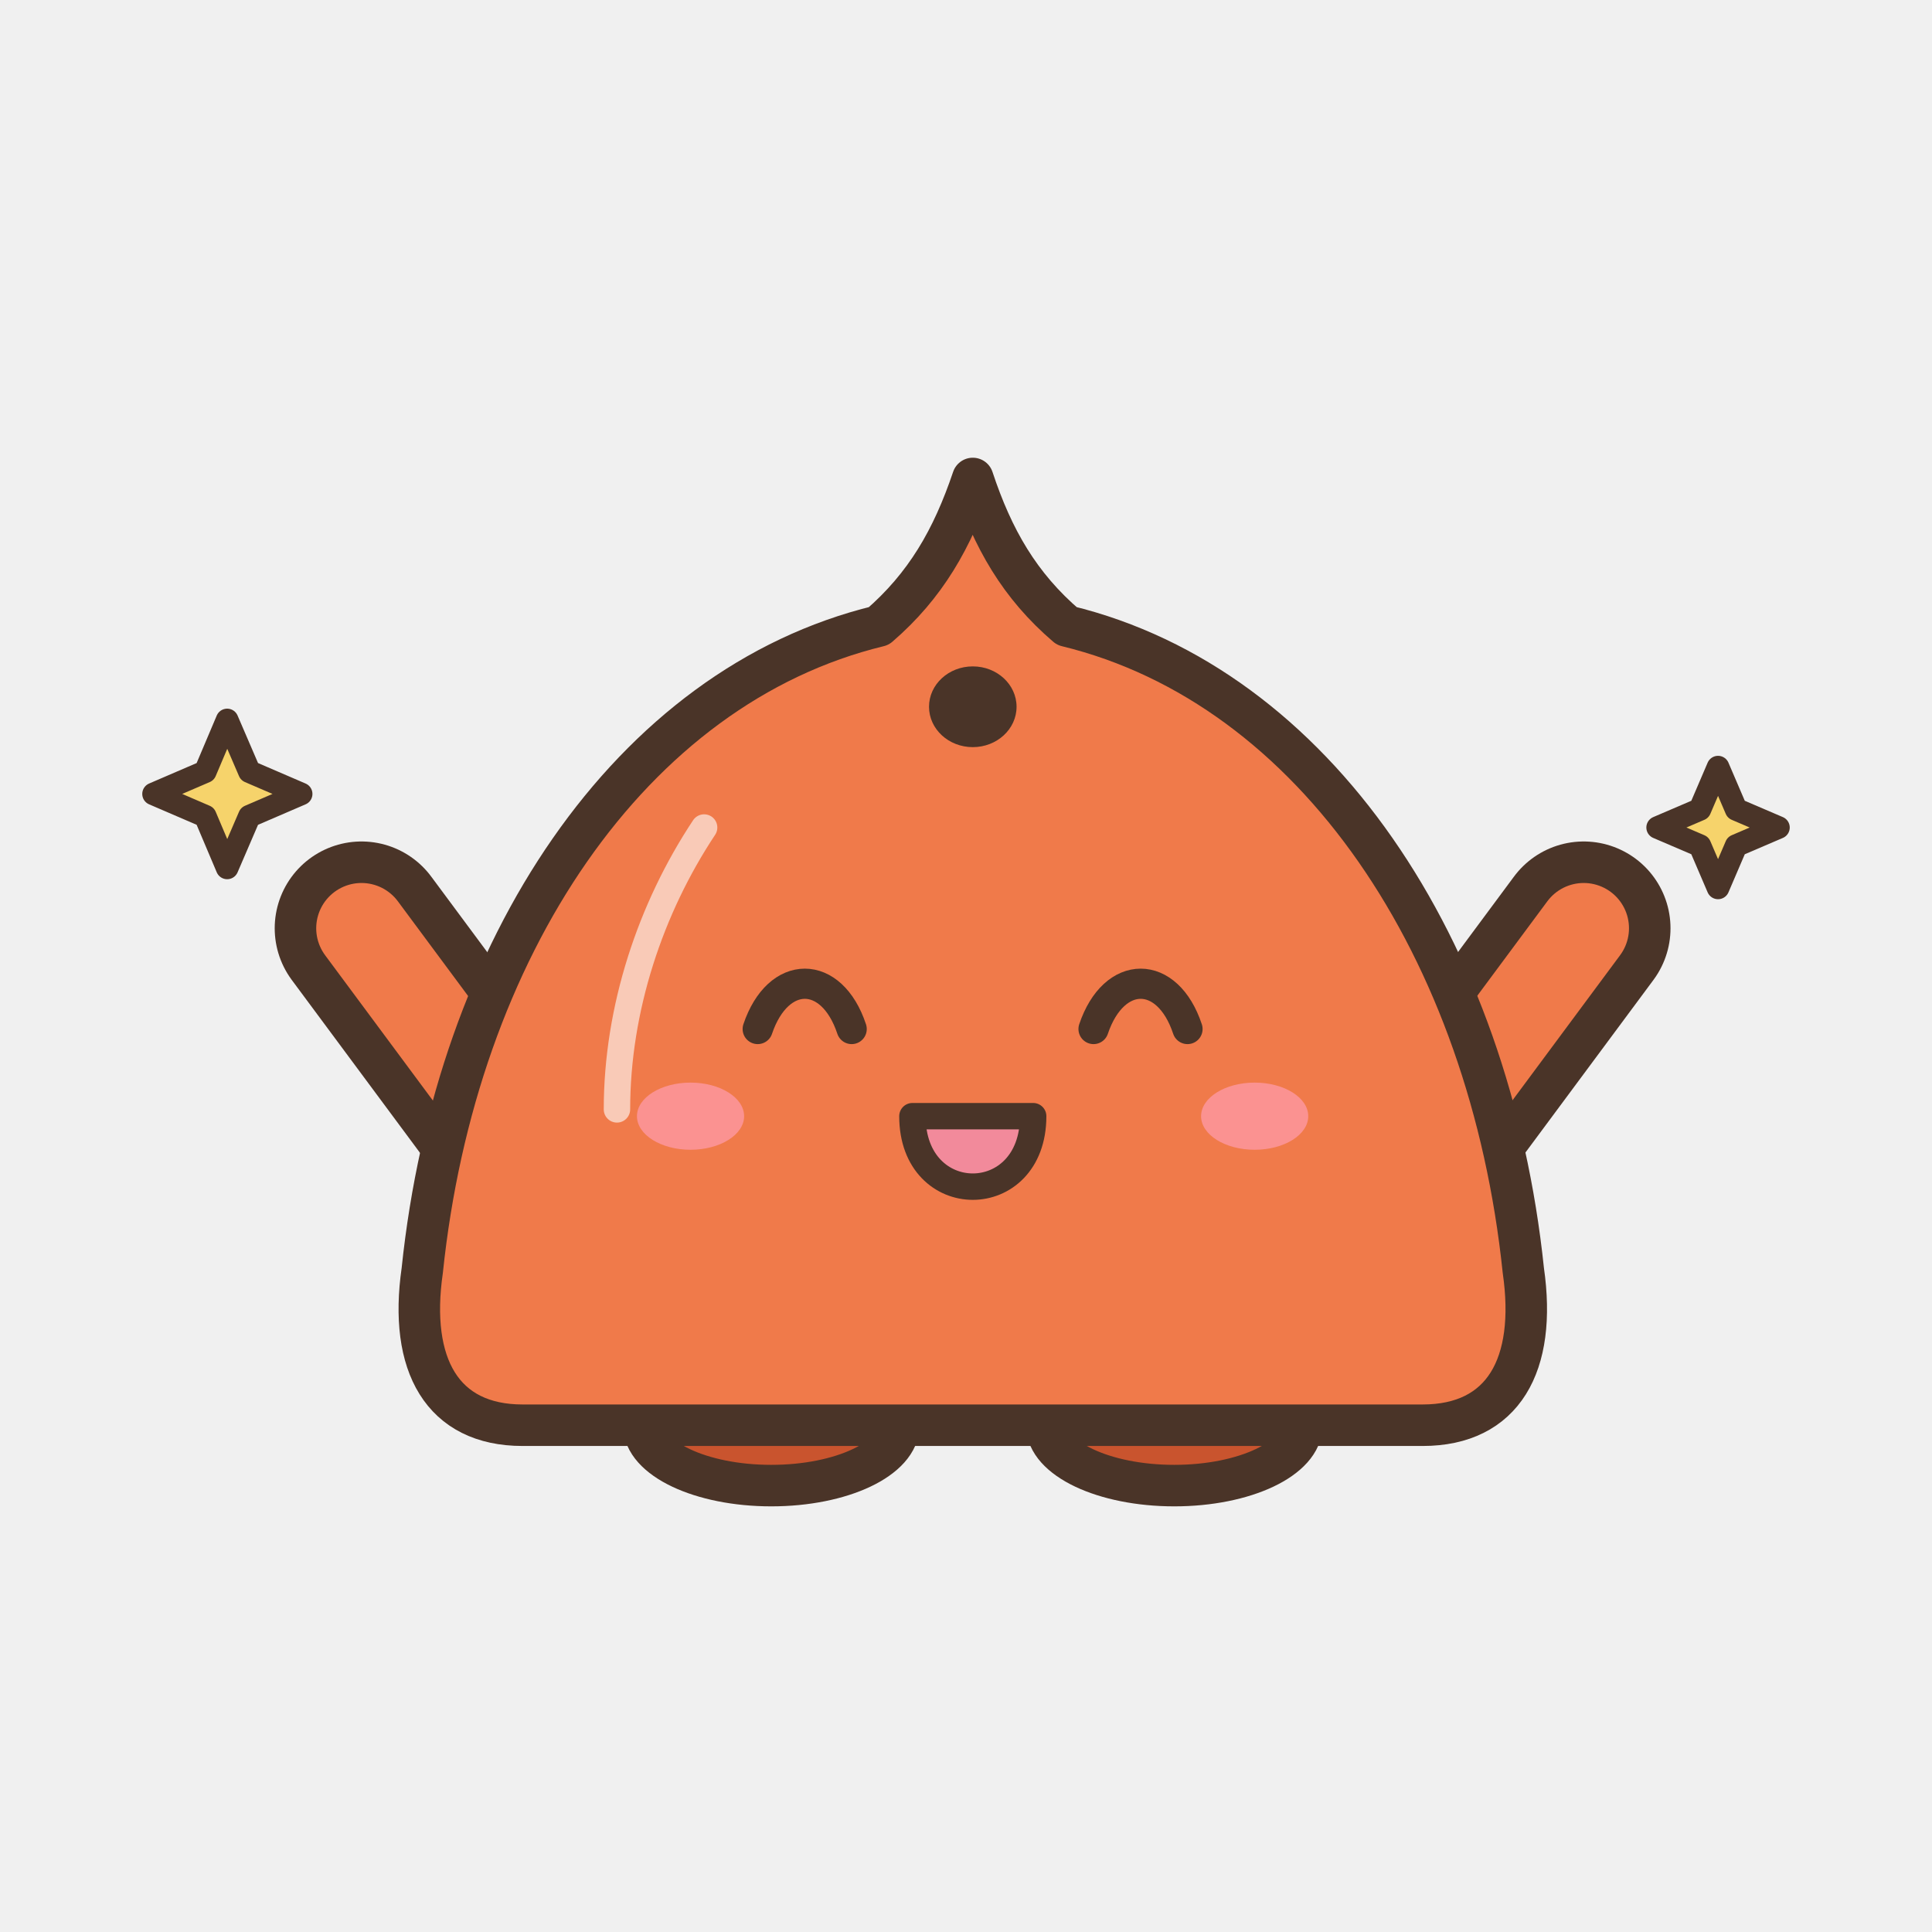
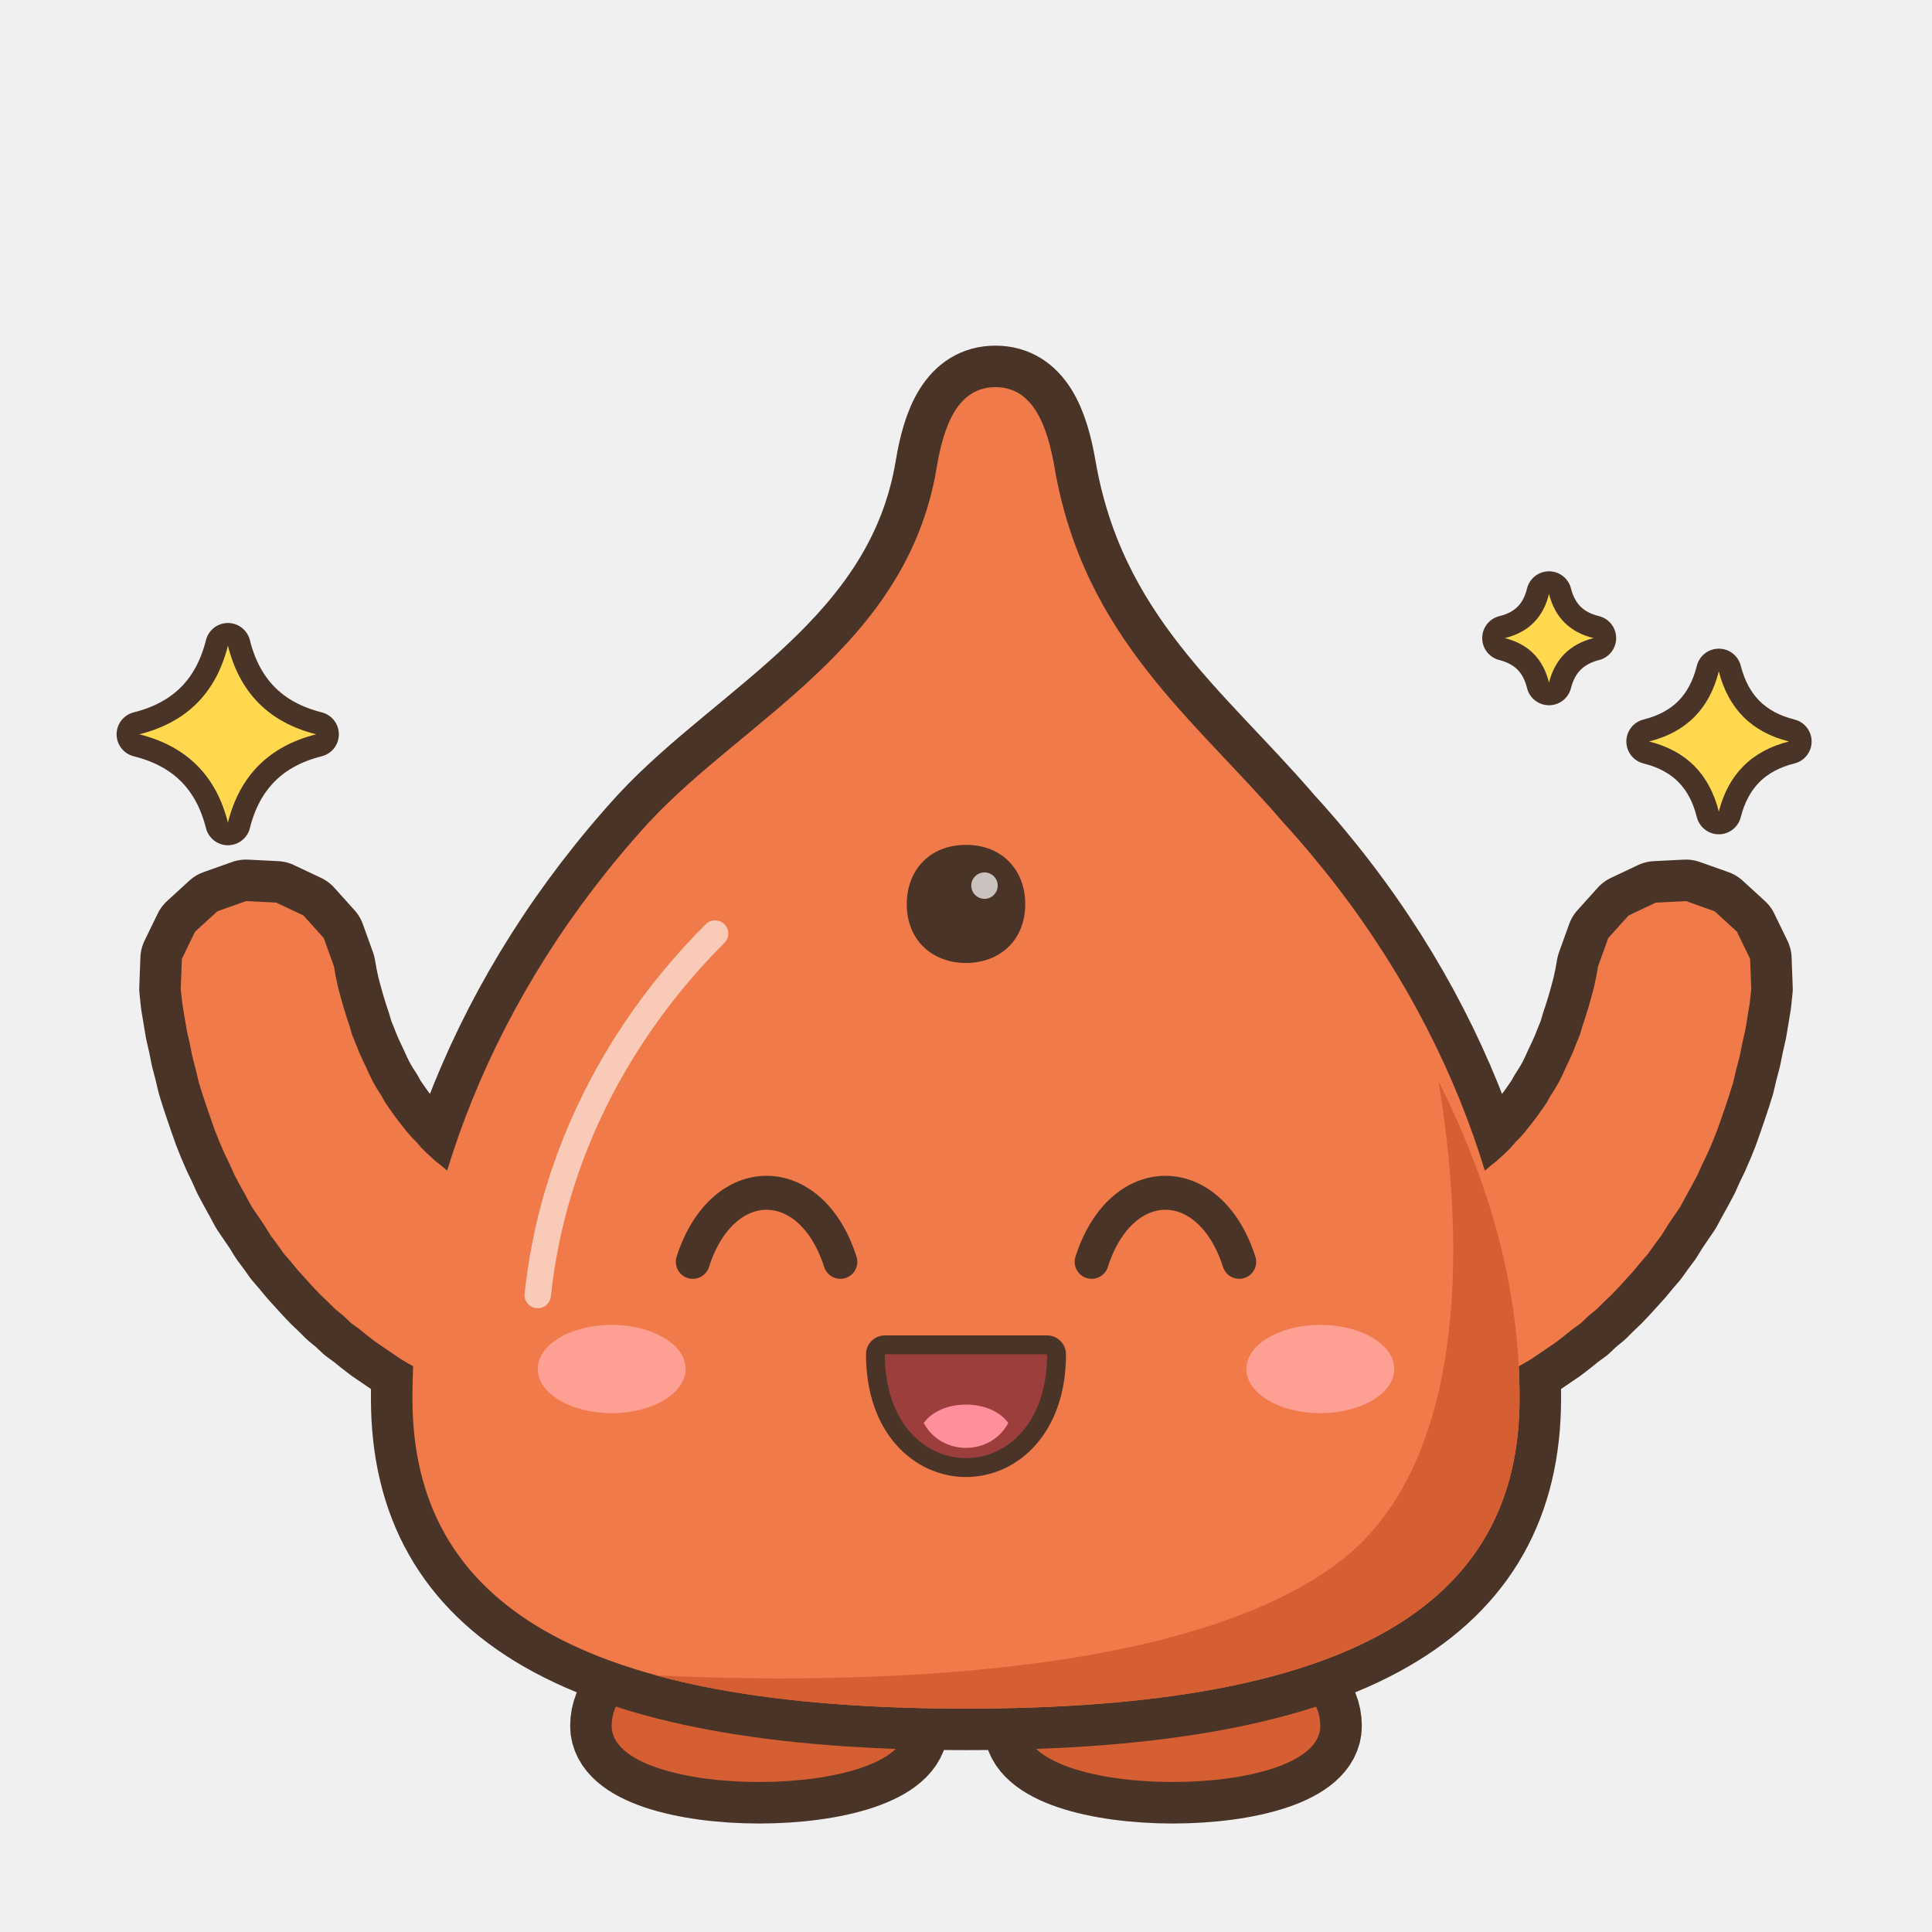
<svg xmlns="http://www.w3.org/2000/svg" viewBox="0 0 512 512" width="512" height="512">
-   <ellipse cx="204.4" cy="377.7" rx="33.8" ry="16" fill="#c9542e" stroke="#4a3428" stroke-width="11" stroke-linejoin="round" stroke-linecap="round" />
-   <ellipse cx="311.2" cy="377.7" rx="33.8" ry="16" fill="#c9542e" stroke="#4a3428" stroke-width="11" stroke-linejoin="round" stroke-linecap="round" />
-   <path d="M131.4 294 L95.8 246" fill="none" stroke="#4a3428" stroke-width="46" stroke-linejoin="round" stroke-linecap="round" />
-   <path d="M131.4 294 L95.8 246" fill="none" stroke="#f07a4a" stroke-width="24" stroke-linejoin="round" stroke-linecap="round" />
-   <path d="M384.1 294 L419.7 246" fill="none" stroke="#4a3428" stroke-width="46" stroke-linejoin="round" stroke-linecap="round" />
-   <path d="M384.1 294 L419.7 246" fill="none" stroke="#f07a4a" stroke-width="24" stroke-linejoin="round" stroke-linecap="round" />
-   <path d="M60.2 190.8 L66.1 204.5 L79.8 210.4 L66.1 216.3 L60.2 230 L54.4 216.3 L40.7 210.4 L54.4 204.5 Z" fill="#f6d36b" stroke="#4a3428" stroke-width="6" stroke-linejoin="round" stroke-linecap="round" />
-   <path d="M455.3 203.3 L460.1 214.5 L471.3 219.3 L460.1 224.1 L455.3 235.3 L450.5 224.1 L439.3 219.3 L450.5 214.5 Z" fill="#f6d36b" stroke="#4a3428" stroke-width="6" stroke-linejoin="round" stroke-linecap="round" />
-   <path d="M138.5 377.7 C117.2 377.7 108.3 361.7 111.9 336.7 C120.8 251.3 167 181.9 232.9 165.9 C245.3 155.2 252.4 142.8 257.8 126.8 C263.1 142.8 270.2 155.2 282.7 165.9 C348.5 181.9 394.8 251.3 403.7 336.7 C407.3 361.7 398.4 377.7 377 377.7 Z" fill="#f07a4a" stroke="#4a3428" stroke-width="11" stroke-linejoin="round" stroke-linecap="round" />
-   <ellipse cx="257.8" cy="187.3" rx="11.6" ry="10.7" fill="#4a3428" />
-   <path d="M163.5 294 C163.5 267.3 172.4 240.7 186.6 219.3" fill="none" stroke="#ffffff" stroke-width="7" stroke-linejoin="round" stroke-linecap="round" stroke-opacity="0.6" />
-   <path d="M200.8 272.7 C206.2 256.7 220.4 256.7 225.7 272.7" fill="none" stroke="#4a3428" stroke-width="8" stroke-linejoin="round" stroke-linecap="round" />
-   <path d="M289.8 272.7 C295.2 256.7 309.4 256.7 314.7 272.7" fill="none" stroke="#4a3428" stroke-width="8" stroke-linejoin="round" stroke-linecap="round" />
-   <ellipse cx="183" cy="295.8" rx="14.2" ry="8.9" fill="#ff9aa8" fill-opacity="0.75" />
-   <ellipse cx="332.5" cy="295.8" rx="14.2" ry="8.9" fill="#ff9aa8" fill-opacity="0.75" />
-   <path d="M241.8 295.8 C241.8 320.7 273.8 320.7 273.8 295.8 Z" fill="#f28a9b" stroke="#4a3428" stroke-width="7" stroke-linejoin="round" stroke-linecap="round" />
+   <path d="M162.1 457.4 C162.1 431.3 240.3 431.3 240.3 457.4 C240.3 477.2 162.1 477.2 162.1 457.4 Z M271.7 457.4 C271.7 431.3 349.9 431.3 349.9 457.4 C349.9 477.2 271.7 477.2 271.7 457.4 Z" fill="#4a3428" stroke="#4a3428" stroke-width="22" stroke-linejoin="round" stroke-linecap="round" />
+   <path d="M162.1 457.4 C162.1 431.3 240.3 431.3 240.3 457.4 C240.3 477.2 162.1 477.2 162.1 457.4 Z" fill="#d55f33" />
+   <path d="M271.7 457.4 C271.7 431.3 349.9 431.3 349.9 457.4 C349.9 477.2 271.7 477.2 271.7 457.4 Z" fill="#d55f33" />
+   <path d="M144.7 323 L143.3 322.6 L141.9 322.2 L140.5 321.8 L139 321.3 L137.6 320.8 L136.2 320.3 L134.8 319.7 L133.3 319.1 L132 318.5 L130.5 317.8 L129.1 317 L127.7 316.3 L126.3 315.5 L124.9 314.7 L123.6 313.8 L122.2 312.9 L120.8 311.9 L119.5 311 L118.1 309.9 L116.8 308.8 L115.4 307.7 L114.2 306.6 L112.9 305.4 L111.6 304.1 L110.4 302.7 L109.2 301.5 L107.9 300 L106.7 298.5 L105.6 297.1 L104.4 295.5 L103.2 293.8 L102.1 292.2 L101.1 290.4 L100 288.7 L98.9 286.8 L97.9 284.8 L97 282.8 L96 280.7 L95.1 278.7 L94.2 276.4 L93.3 274.2 L92.6 271.8 L91.8 269.4 L91 266.8 L90.3 264.3 L89.6 261.7 L89 258.9 L88.5 256.1 L85.8 248.6 L80.4 242.6 L73.2 239.2 L65.2 238.8 L57.6 241.5 L51.7 246.9 L48.2 254.1 L47.9 262.1 L48.3 265.9 L48.9 269.5 L49.5 273.1 L50.3 276.6 L51 280.1 L51.9 283.5 L52.7 286.9 L53.7 290.1 L54.8 293.4 L55.9 296.6 L57 299.7 L58.2 302.7 L59.5 305.7 L60.9 308.6 L62.2 311.5 L63.7 314.3 L65.2 317 L66.7 319.8 L68.4 322.3 L70.1 324.8 L71.7 327.4 L73.5 329.8 L75.2 332.2 L77.1 334.4 L79 336.7 L80.9 338.8 L82.9 341 L84.8 343 L86.9 345 L88.8 346.9 L91 348.7 L93 350.6 L95.2 352.2 L97.3 353.9 L99.5 355.6 L101.7 357.1 L103.9 358.6 L106.1 360.1 L108.3 361.4 L110.6 362.7 L112.8 364 L115.1 365.1 L117.3 366.3 L119.6 367.4 L121.8 368.5 L124.1 369.5 L126.4 370.4 L128.6 371.3 Z M383.4 371.3 L385.6 370.4 L387.9 369.5 L390.2 368.5 L392.4 367.4 L394.7 366.3 L396.9 365.1 L399.2 364 L401.4 362.7 L403.7 361.4 L405.9 360.1 L408.1 358.6 L410.3 357.1 L412.5 355.6 L414.7 353.9 L416.8 352.2 L419 350.6 L421 348.7 L423.2 346.9 L425.1 345 L427.2 343 L429.1 341 L431.1 338.8 L433 336.7 L434.9 334.4 L436.8 332.2 L438.5 329.8 L440.3 327.4 L441.9 324.8 L443.6 322.3 L445.3 319.8 L446.8 317 L448.3 314.3 L449.8 311.5 L451.1 308.6 L452.5 305.7 L453.8 302.7 L455 299.7 L456.1 296.6 L457.2 293.4 L458.3 290.1 L459.3 286.9 L460.1 283.5 L461 280.1 L461.7 276.6 L462.5 273.1 L463.1 269.5 L463.7 265.9 L464.1 262.1 L463.8 254.1 L460.3 246.9 L454.4 241.5 L446.8 238.8 L438.8 239.2 L431.6 242.6 L426.2 248.6 L423.5 256.1 L423 258.9 L422.4 261.7 L421.7 264.3 L421 266.8 L420.2 269.4 L419.4 271.8 L418.7 274.2 L417.8 276.4 L416.9 278.7 L416 280.7 L415 282.8 L414.1 284.8 L413.1 286.8 L412 288.7 L410.9 290.4 L409.9 292.2 L408.8 293.8 L407.6 295.5 L406.4 297.1 L405.3 298.5 L404.1 300 L402.8 301.5 L401.6 302.7 L400.4 304.1 L399.1 305.4 L397.8 306.6 L396.6 307.7 L395.2 308.8 L393.9 309.9 L392.5 311 L391.2 311.9 L389.8 312.9 L388.4 313.8 L387.1 314.7 L385.7 315.5 L384.3 316.3 L382.9 317 L381.5 317.8 L380 318.5 L378.7 319.1 L377.2 319.7 L375.8 320.3 L374.4 320.8 L373 321.3 L371.5 321.8 L370.1 322.2 L368.7 322.6 L367.3 323 Z M263.8 102.6 C273.6 102.6 277.5 112.4 279.5 124.1 C287.3 169.1 316.6 190.6 340.1 218 C381.2 263 402.7 317.8 402.7 370.6 C402.7 425.4 357.7 452.8 256 452.8 C154.3 452.8 109.3 425.4 109.3 370.6 C109.3 317.8 130.8 263 171.9 218 C197.3 190.6 240.3 171.1 248.2 124.1 C250.1 112.4 254 102.6 263.8 102.6 Z" fill="#4a3428" stroke="#4a3428" stroke-width="22" stroke-linejoin="round" stroke-linecap="round" />
+   <path d="M144.7 323 L143.3 322.6 L141.9 322.2 L140.5 321.8 L139 321.3 L137.6 320.8 L136.2 320.3 L134.8 319.7 L133.3 319.1 L132 318.5 L130.5 317.8 L129.1 317 L127.7 316.3 L126.3 315.5 L124.9 314.7 L123.6 313.8 L122.2 312.9 L120.8 311.9 L119.5 311 L118.1 309.9 L116.8 308.8 L115.4 307.7 L114.2 306.6 L112.9 305.4 L111.6 304.1 L110.4 302.7 L109.2 301.5 L107.9 300 L106.7 298.5 L105.6 297.1 L104.4 295.5 L103.2 293.8 L102.1 292.2 L101.1 290.4 L100 288.7 L98.9 286.8 L97.9 284.8 L97 282.8 L96 280.7 L95.1 278.7 L94.2 276.4 L93.3 274.2 L92.6 271.8 L91.8 269.4 L91 266.8 L90.3 264.3 L89.6 261.7 L89 258.9 L88.5 256.1 L85.8 248.6 L80.4 242.6 L73.2 239.2 L65.2 238.8 L57.6 241.5 L51.7 246.9 L48.2 254.1 L47.9 262.1 L48.3 265.9 L48.9 269.5 L49.5 273.1 L50.3 276.6 L51 280.1 L51.9 283.5 L52.7 286.9 L53.7 290.1 L54.8 293.4 L55.9 296.6 L57 299.7 L58.2 302.7 L59.5 305.7 L60.9 308.6 L62.2 311.5 L63.7 314.3 L65.2 317 L66.7 319.8 L68.4 322.3 L70.1 324.8 L71.7 327.4 L73.5 329.8 L75.2 332.2 L77.1 334.4 L79 336.7 L80.9 338.8 L82.9 341 L84.8 343 L86.9 345 L88.8 346.9 L91 348.7 L93 350.6 L95.2 352.2 L97.3 353.9 L99.5 355.6 L101.7 357.1 L103.9 358.6 L106.1 360.1 L108.3 361.4 L110.6 362.7 L112.8 364 L115.1 365.1 L117.3 366.3 L119.6 367.4 L121.8 368.5 L124.1 369.5 L126.4 370.4 L128.6 371.3 Z" fill="#f07a4a" />
+   <path d="M383.4 371.3 L385.6 370.4 L387.9 369.5 L390.2 368.5 L392.4 367.4 L394.7 366.3 L396.9 365.1 L399.2 364 L401.4 362.7 L403.7 361.4 L405.9 360.1 L408.1 358.6 L410.3 357.1 L412.5 355.6 L414.7 353.9 L416.8 352.2 L419 350.6 L421 348.7 L423.2 346.9 L425.1 345 L427.2 343 L429.1 341 L431.1 338.8 L433 336.7 L434.9 334.4 L436.8 332.2 L438.5 329.8 L440.3 327.4 L441.9 324.8 L443.6 322.3 L445.3 319.8 L446.8 317 L448.3 314.3 L449.8 311.5 L451.1 308.6 L452.5 305.7 L453.8 302.7 L455 299.7 L456.1 296.6 L457.2 293.4 L458.3 290.1 L459.3 286.9 L460.1 283.5 L461 280.1 L461.7 276.6 L462.5 273.1 L463.1 269.5 L463.7 265.9 L464.1 262.1 L463.8 254.1 L460.3 246.9 L454.4 241.5 L446.8 238.8 L438.8 239.2 L431.6 242.6 L426.2 248.6 L423.5 256.1 L423 258.9 L422.4 261.7 L421.7 264.3 L421 266.8 L420.2 269.4 L419.4 271.8 L418.7 274.2 L417.8 276.4 L416.9 278.7 L416 280.7 L415 282.8 L414.1 284.8 L413.1 286.8 L412 288.7 L410.9 290.4 L409.9 292.2 L408.8 293.8 L407.6 295.5 L406.4 297.1 L405.3 298.5 L404.1 300 L402.8 301.5 L401.6 302.7 L400.4 304.1 L399.1 305.4 L397.8 306.6 L396.6 307.7 L395.2 308.8 L393.9 309.9 L392.5 311 L391.2 311.9 L389.8 312.9 L388.4 313.8 L387.1 314.7 L385.7 315.5 L384.3 316.3 L382.9 317 L381.5 317.8 L380 318.5 L378.7 319.1 L377.2 319.7 L375.8 320.3 L374.4 320.8 L373 321.3 L371.5 321.8 L370.1 322.2 L368.7 322.6 L367.3 323 Z" fill="#f07a4a" />
+   <path d="M263.8 102.6 C273.6 102.6 277.5 112.4 279.5 124.1 C287.3 169.1 316.6 190.6 340.1 218 C381.2 263 402.7 317.8 402.7 370.6 C402.7 425.4 357.7 452.8 256 452.8 C154.3 452.8 109.3 425.4 109.3 370.6 C109.3 317.8 130.8 263 171.9 218 C197.3 190.6 240.3 171.1 248.2 124.1 C250.1 112.4 254 102.6 263.8 102.6 Z" fill="#f07a4a" />
+   <path d="M381.2 286.5 C396.9 317.8 402.7 345.2 402.7 370.6 C402.7 425.4 357.7 452.8 256 452.8 C222.7 452.8 195.4 449.9 173.8 444 C236.4 446.9 320.6 443 357.7 411.7 C387.1 386.3 389 333.5 381.2 286.5 Z" fill="#d55f33" />
+   <path d="M256 223.9 C265.8 223.9 271.7 230.8 271.7 239.6 C271.7 249.3 264.8 255.2 256 255.2 C247.2 255.2 240.3 249.3 240.3 239.6 C240.3 230.8 246.2 223.9 256 223.9 Z" fill="#4a3428" />
+   <circle cx="260.9" cy="234.7" r="3.5" fill="#ffffff" fill-opacity="0.7" />
+   <path d="M142.5 343.2 C146.4 306.1 164.1 272.8 189.5 247.4" fill="none" stroke="#ffffff" stroke-width="7" stroke-linejoin="round" stroke-linecap="round" stroke-opacity="0.6" />
+   <path d="M183.6 334.4 C191.4 310 214.9 310 222.7 334.4" fill="none" stroke="#4a3428" stroke-width="9" stroke-linejoin="round" stroke-linecap="round" />
+   <ellipse cx="162.1" cy="362.8" rx="19.6" ry="11.7" fill="#ffa39b" fill-opacity="0.9" />
+   <path d="M289.3 334.4 C297.1 310 320.6 310 328.4 334.4" fill="none" stroke="#4a3428" stroke-width="9" stroke-linejoin="round" stroke-linecap="round" />
+   <ellipse cx="349.9" cy="362.8" rx="19.6" ry="11.7" fill="#ffa39b" fill-opacity="0.9" />
+   <path d="M234.5 358.9 C234.5 395.6 277.5 395.6 277.5 358.9 Z" fill="#4a3428" stroke="#4a3428" stroke-width="10" stroke-linejoin="round" stroke-linecap="round" />
+   <path d="M234.5 358.9 C234.5 395.6 277.5 395.6 277.5 358.9 Z" fill="#9c3f3c" />
+   <path d="M244.8 377.1 C249.5 370.6 262.5 370.6 267.2 377.1 C262.5 385.9 249.5 385.9 244.8 377.1 Z" fill="#ff8f9c" />
+   <path d="M60.4 171.1 Q65.1 189.9 83.8 194.6 Q65.1 199.3 60.4 218 Q55.7 199.3 36.9 194.6 Q55.7 189.9 60.4 171.1 Z" fill="#4a3428" stroke="#4a3428" stroke-width="12" stroke-linejoin="round" stroke-linecap="round" />
+   <path d="M60.4 171.1 Q65.1 189.9 83.8 194.6 Q65.1 199.3 60.4 218 Q55.7 199.3 36.9 194.6 Q55.7 189.9 60.4 171.1 Z" fill="#ffd84d" />
+   <path d="M455.5 177.9 Q459.3 192.8 474.1 196.5 Q459.3 200.2 455.5 215.1 Q451.8 200.2 437 196.5 Q451.8 192.8 455.5 177.9 Z" fill="#4a3428" stroke="#4a3428" stroke-width="12" stroke-linejoin="round" stroke-linecap="round" />
+   <path d="M455.5 177.9 Q459.3 192.8 474.1 196.5 Q459.3 200.2 455.5 215.1 Q451.8 200.2 437 196.5 Q451.8 192.8 455.5 177.9 Z" fill="#ffd84d" />
+   <path d="M410.5 157.4 Q412.9 166.8 422.3 169.1 Q412.9 171.5 410.5 180.9 Q408.2 171.5 398.8 169.1 Q408.2 166.8 410.5 157.4 Z" fill="#4a3428" stroke="#4a3428" stroke-width="12" stroke-linejoin="round" stroke-linecap="round" />
+   <path d="M410.5 157.4 Q412.9 166.8 422.3 169.1 Q412.9 171.5 410.5 180.9 Q408.2 171.5 398.8 169.1 Q408.2 166.8 410.5 157.4 Z" fill="#ffd84d" />
</svg>
